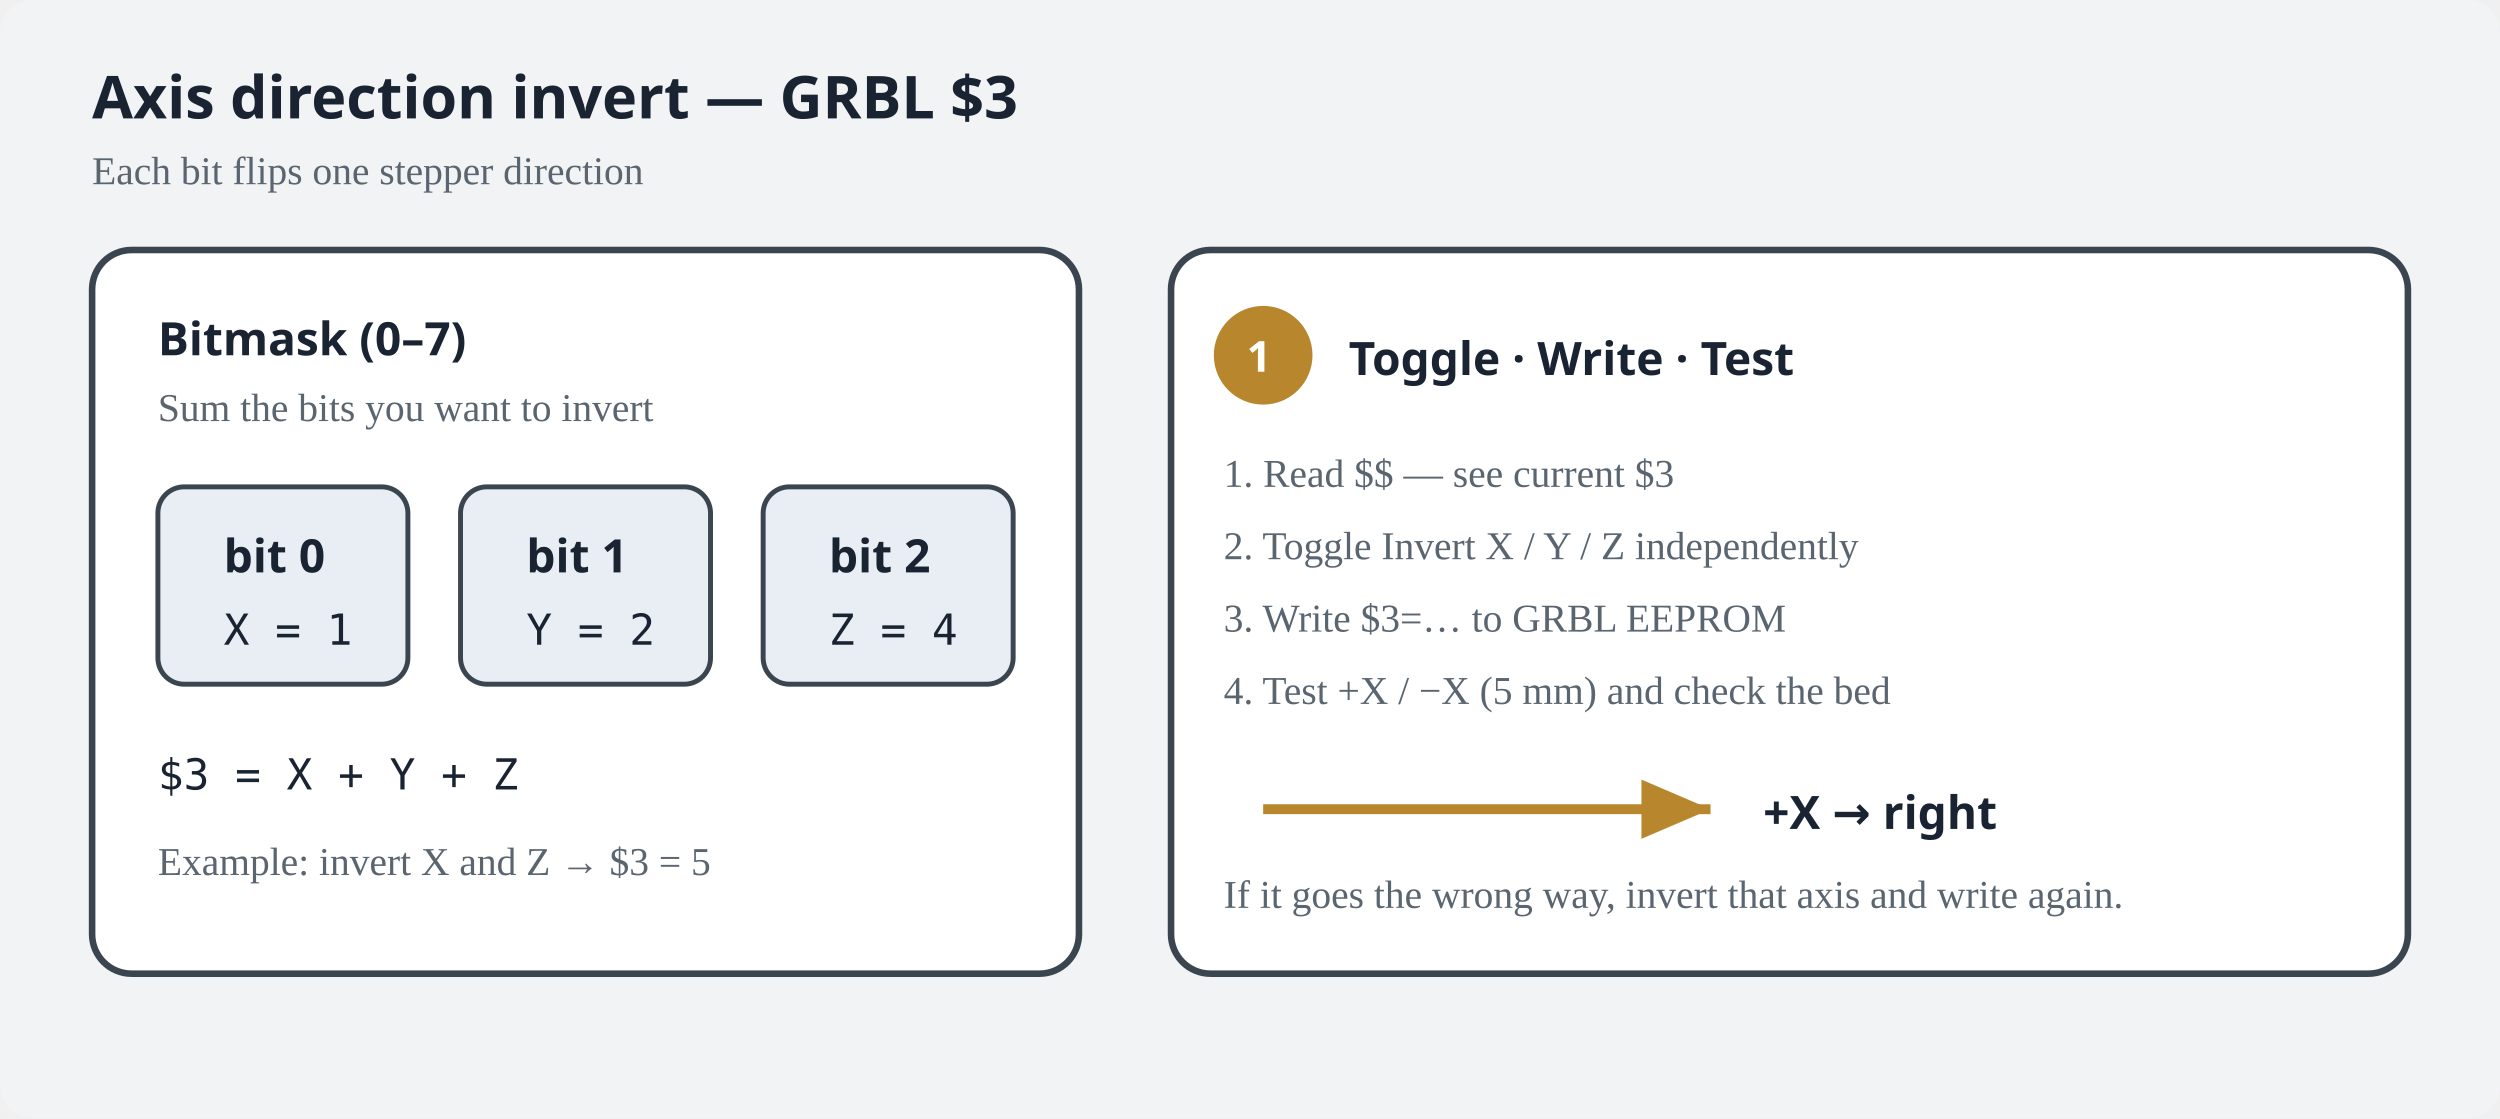
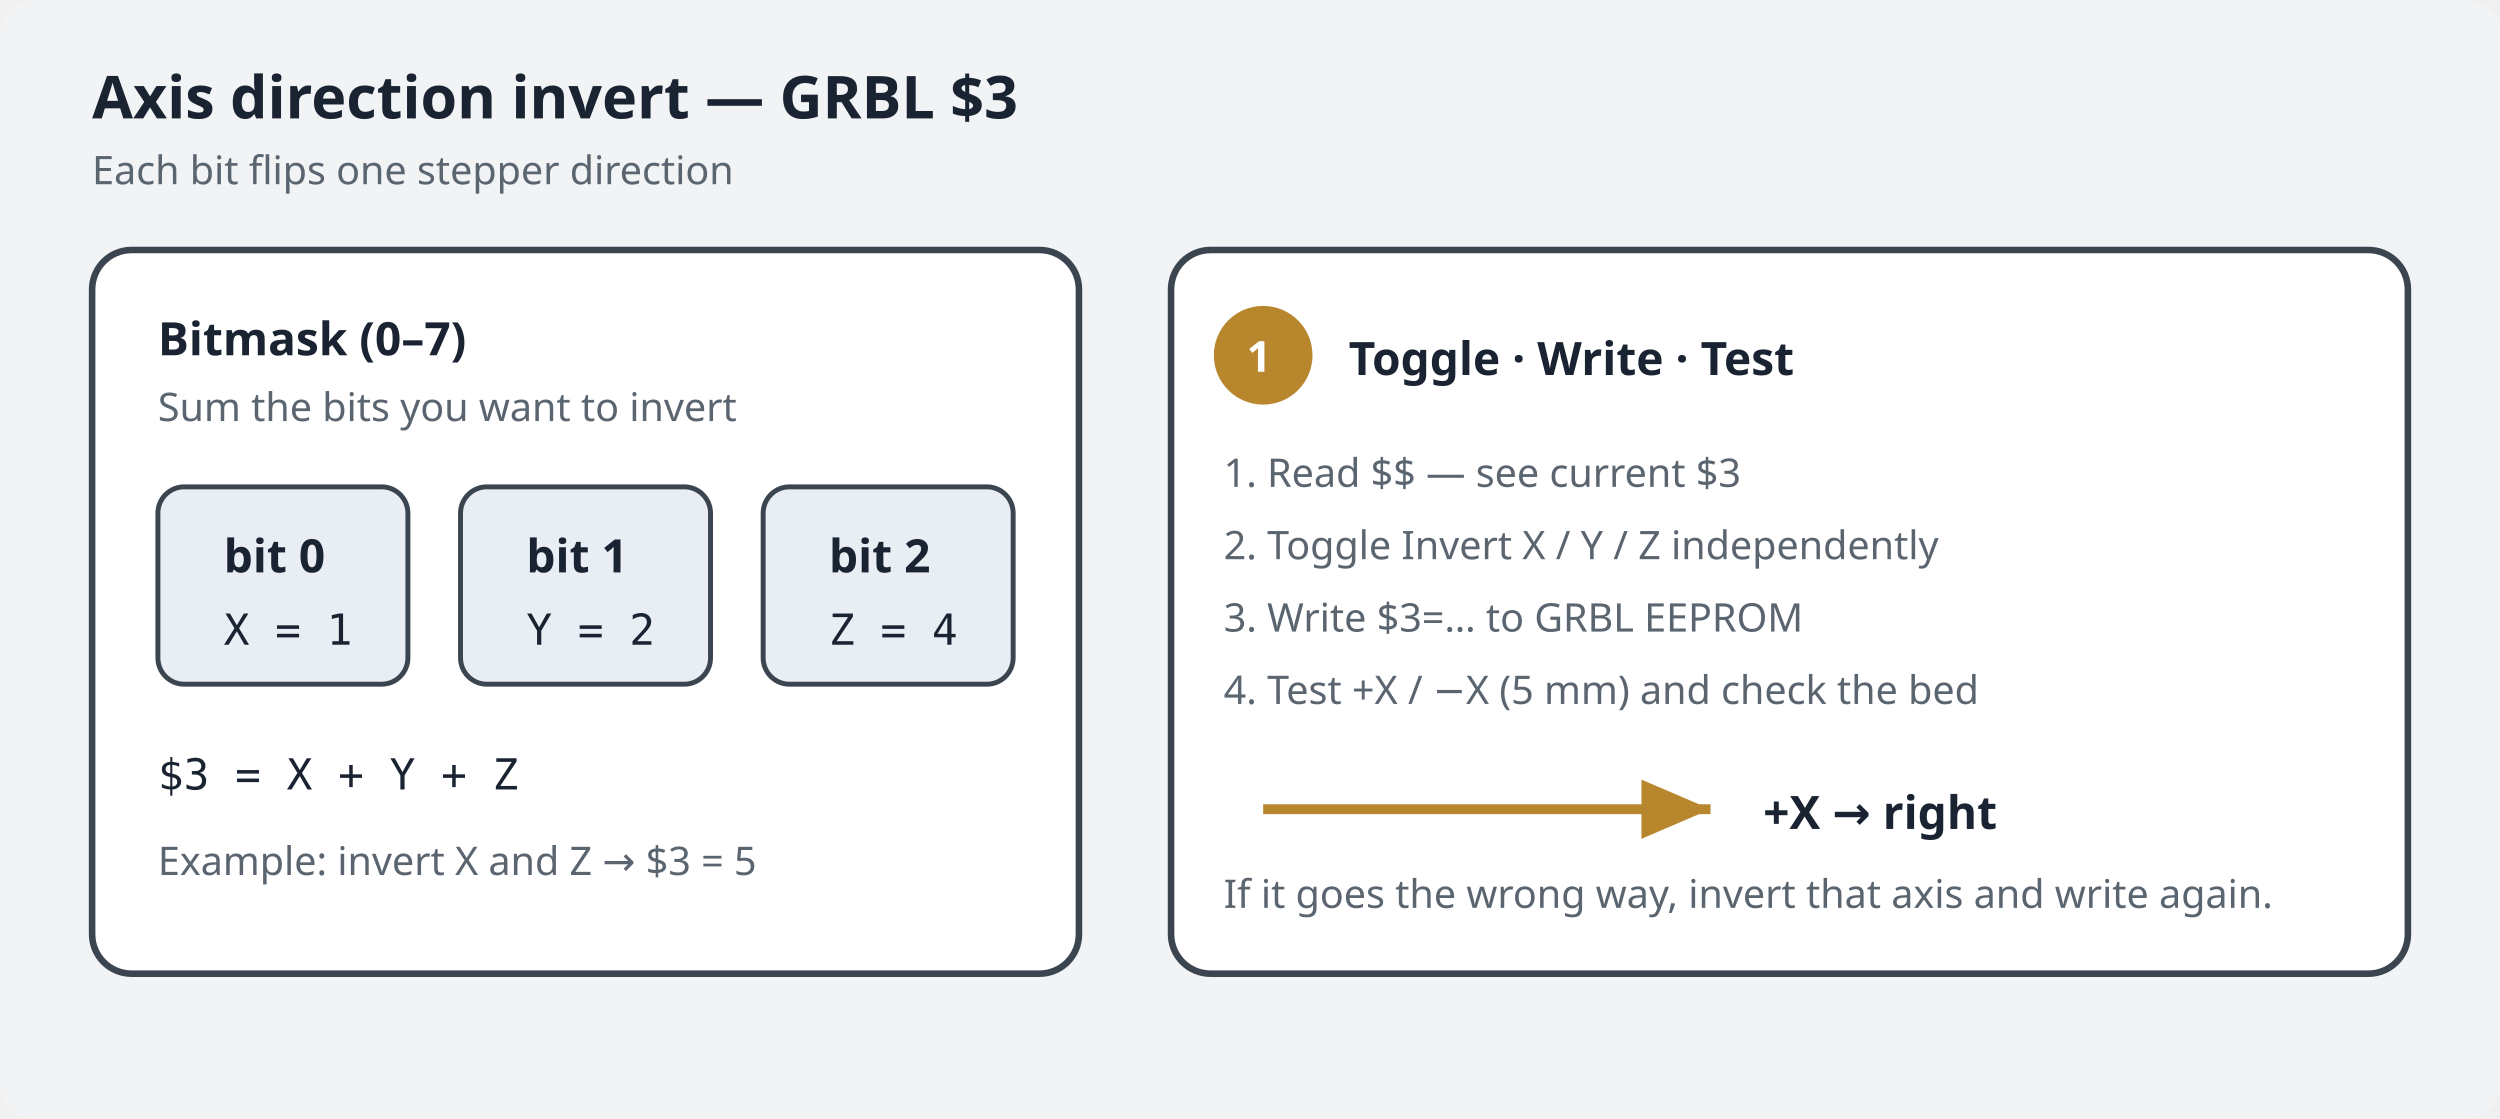
<svg xmlns="http://www.w3.org/2000/svg" viewBox="0 0 760 340" role="img" aria-labelledby="t d">
  <defs>
    <style>
+       /* SharpCNC diagram type: UI stack on all text; avoid SVG Times default on .tiny/etc. */
+       text, tspan { font-family: "Sora", system-ui, "Segoe UI", sans-serif; }
      .bg { fill: #f1f3f5; }
      .box { fill: #ffffff; stroke: #3a4550; stroke-width: 2; }
      .accent { fill: #b8862d; }
      .bit { fill: #e8eef3; stroke: #3a4550; stroke-width: 1.5; }
-       .lab { font-family: system-ui, "Segoe UI", sans-serif; fill: #1a2332; font-size: 14px; }
+       .lab { font-family: "Sora", system-ui, "Segoe UI", sans-serif; fill: #1a2332; font-size: 14px; }
      .title { font-size: 18px; font-weight: 700; }
-       .w { fill: #ffffff; font-family: system-ui, "Segoe UI", sans-serif; font-size: 13px; font-weight: 700; }
+       .w { fill: #ffffff; font-family: "Sora", system-ui, "Segoe UI", sans-serif; font-size: 13px; font-weight: 700; }
      .tiny { font-size: 12px; fill: #5a6570; }
-       .mono { font-family: ui-monospace, SFMono-Regular, Menlo, monospace; fill: #1a2332; font-size: 13px; }
+       .mono { font-family: "IBM Plex Mono", ui-monospace, SFMono-Regular, Menlo, Consolas, monospace; fill: #1a2332; font-size: 13px; }
      .arrow { stroke: #b8862d; stroke-width: 3; fill: none; marker-end: url(#a); }
    </style>
    <marker id="a" markerWidth="9" markerHeight="9" refX="7" refY="3" orient="auto">
      <path d="M0,0 L7,3 L0,6 Z" fill="#b8862d" />
    </marker>
  </defs>
  <rect class="bg" width="760" height="340" rx="10" />
  <text class="lab title" x="28" y="36">Axis direction invert — GRBL $3</text>
  <text class="tiny" x="28" y="56">Each bit flips one stepper direction</text>
  <rect class="box" x="28" y="76" width="300" height="220" rx="12" />
  <text class="lab" x="48" y="108" font-weight="700">Bitmask (0–7)</text>
  <text class="tiny" x="48" y="128">Sum the bits you want to invert</text>
  <rect class="bit" x="48" y="148" width="76" height="60" rx="8" />
  <text class="lab" x="68" y="174" font-weight="700">bit 0</text>
  <text class="mono" x="68" y="196">X = 1</text>
  <rect class="bit" x="140" y="148" width="76" height="60" rx="8" />
  <text class="lab" x="160" y="174" font-weight="700">bit 1</text>
  <text class="mono" x="160" y="196">Y = 2</text>
  <rect class="bit" x="232" y="148" width="76" height="60" rx="8" />
  <text class="lab" x="252" y="174" font-weight="700">bit 2</text>
  <text class="mono" x="252" y="196">Z = 4</text>
  <text class="mono" x="48" y="240">$3 = X + Y + Z</text>
  <text class="tiny" x="48" y="266">Example: invert X and Z → $3 = 5</text>
  <rect class="box" x="356" y="76" width="376" height="220" rx="12" />
  <circle class="accent" cx="384" cy="108" r="15" />
  <text class="w" x="379" y="113">1</text>
  <text class="lab" x="410" y="114" font-weight="700">Toggle · Write · Test</text>
  <text class="tiny" x="372" y="148">1. Read $$ — see current $3</text>
  <text class="tiny" x="372" y="170">2. Toggle Invert X / Y / Z independently</text>
  <text class="tiny" x="372" y="192">3. Write $3=… to GRBL EEPROM</text>
  <text class="tiny" x="372" y="214">4. Test +X / −X (5 mm) and check the bed</text>
  <line class="arrow" x1="384" y1="246" x2="520" y2="246" />
  <text class="lab" x="536" y="252" font-weight="700">+X → right</text>
  <text class="tiny" x="372" y="276">If it goes the wrong way, invert that axis and write again.</text>
</svg>
